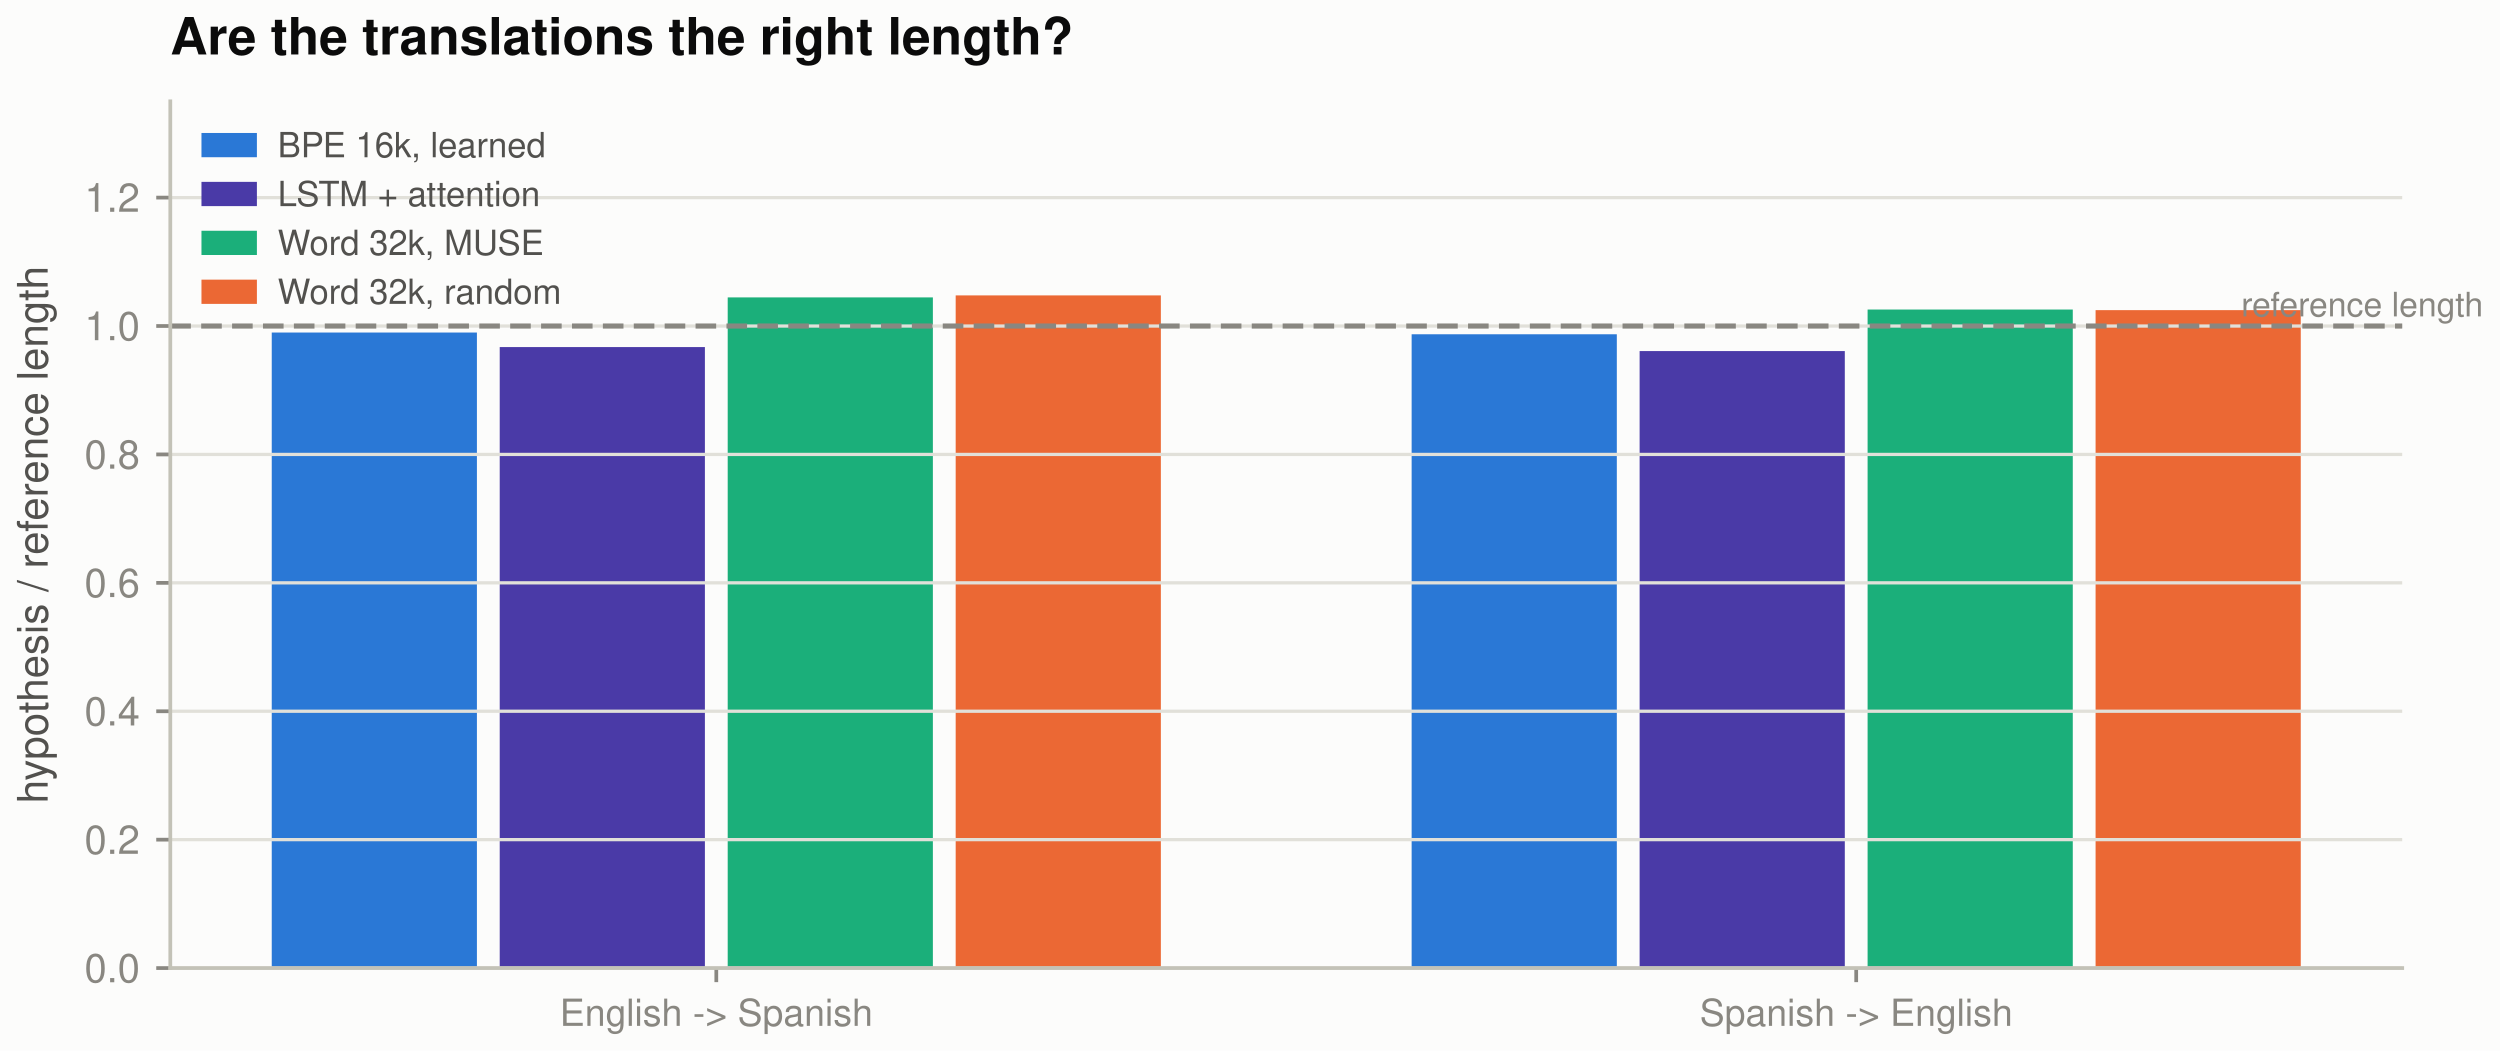
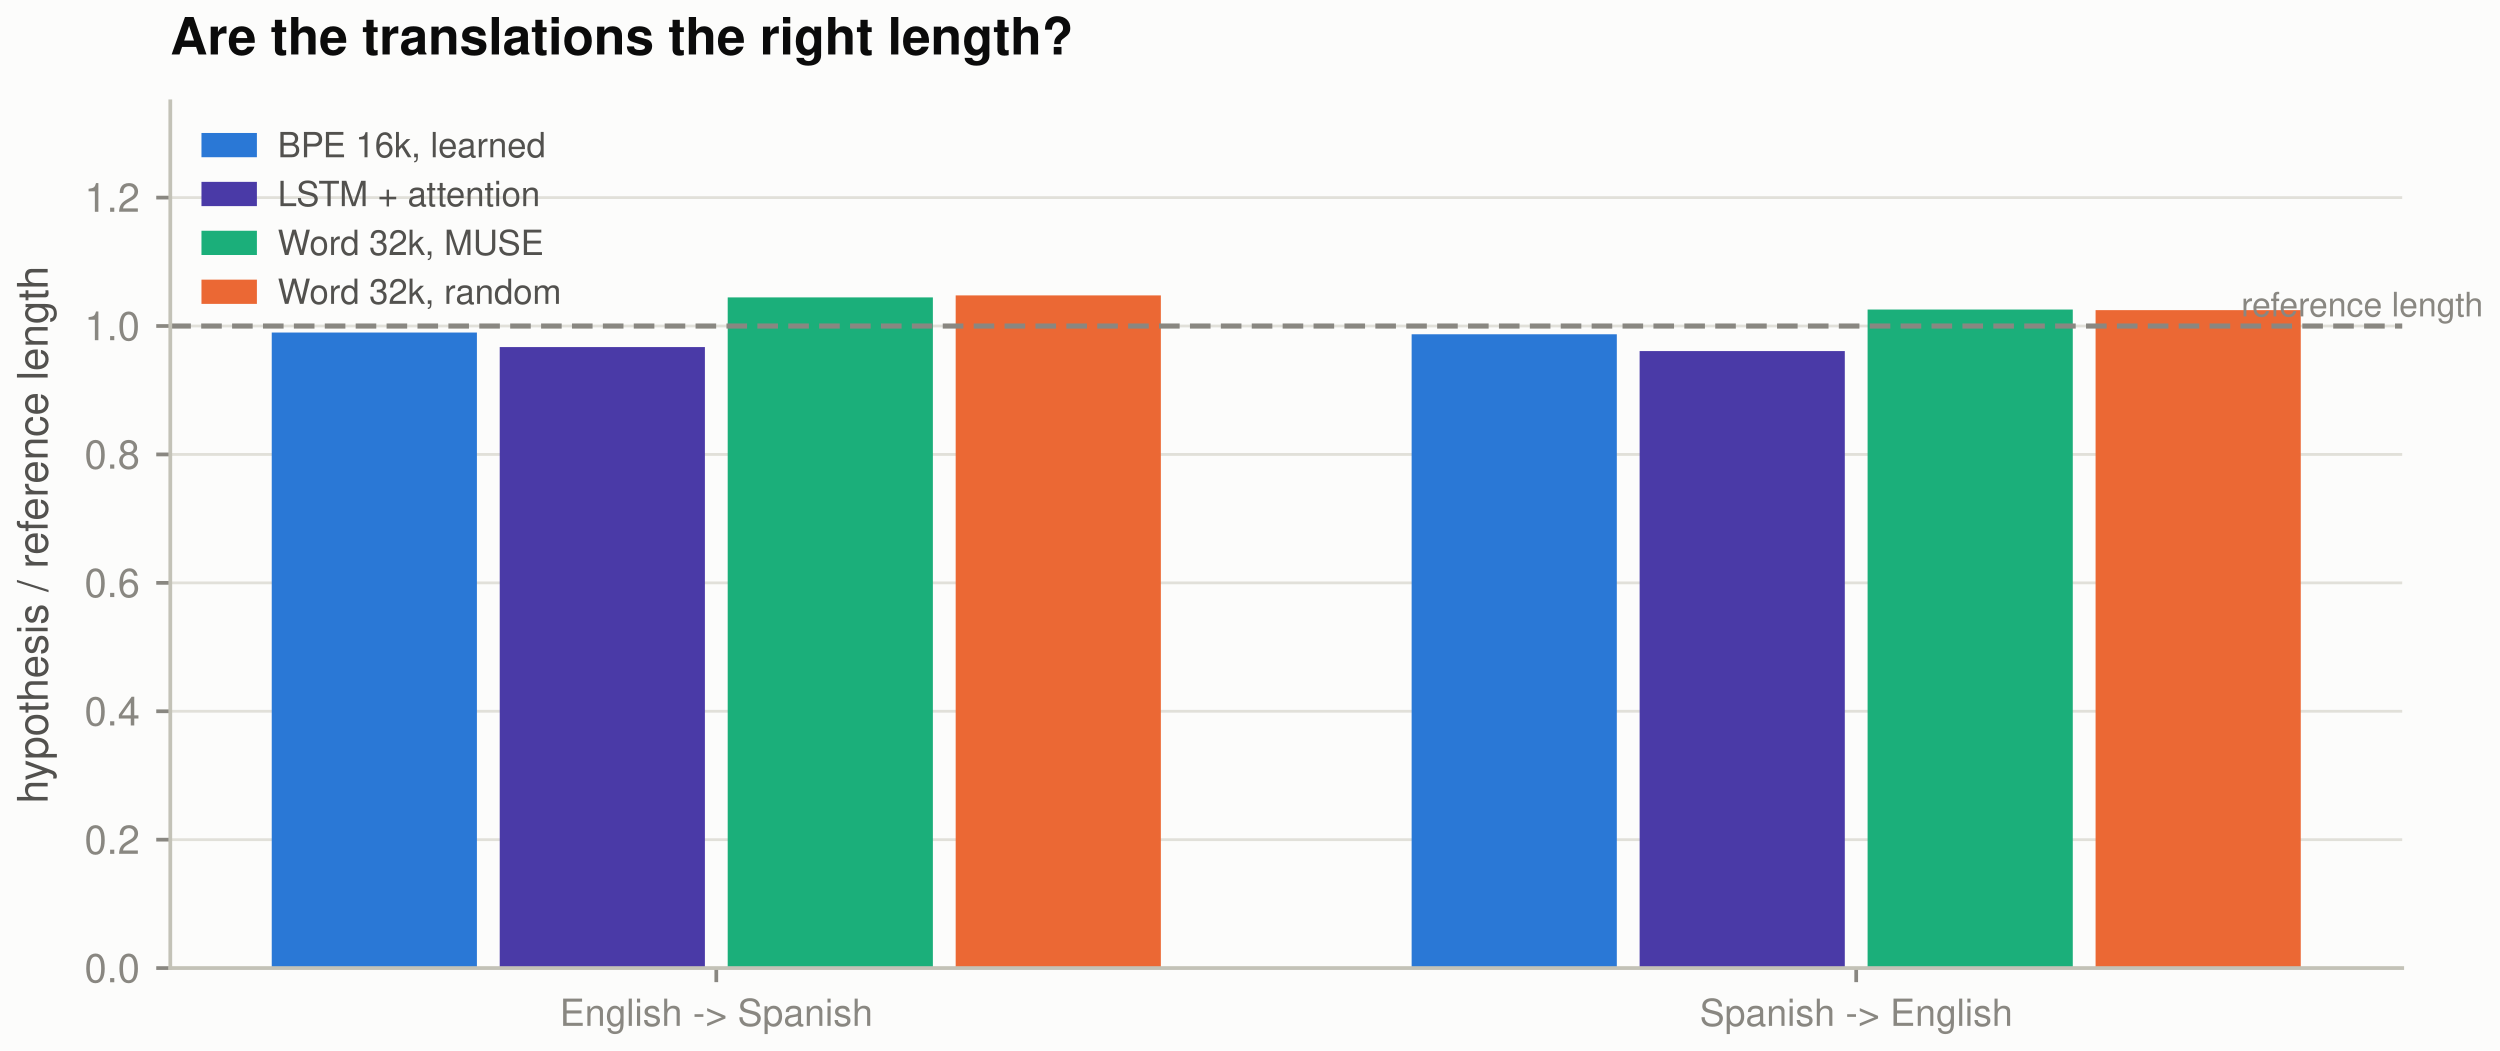
<svg xmlns="http://www.w3.org/2000/svg" xmlns:xlink="http://www.w3.org/1999/xlink" width="534pt" height="224.4pt" viewBox="0 0 534 224.4" version="1.1">
  <defs>
    <style type="text/css">*{stroke-linejoin: round; stroke-linecap: butt}</style>
  </defs>
  <g id="figure_1">
    <g id="patch_1">
      <path d="M 0 224.4  L 534 224.4  L 534 0  L 0 0  z " style="fill: #fcfcfb" />
    </g>
    <g id="axes_1">
      <g id="patch_2">
        <path d="M 36.374 206.78  L 513.113 206.78  L 513.113 21.64  L 36.374 21.64  z " style="fill: #fcfcfb" />
      </g>
-       <g id="patch_3">
-         <path d="M 58.044 206.78  L 101.87 206.78  L 101.87 71.022  L 58.044 71.022  z " clip-path="url(#p058d3002f3)" style="fill: #2a78d6" />
-       </g>
-       <g id="patch_4">
-         <path d="M 301.526 206.78  L 345.353 206.78  L 345.353 71.399  L 301.526 71.399  z " clip-path="url(#p058d3002f3)" style="fill: #2a78d6" />
-       </g>
-       <g id="patch_5">
-         <path d="M 106.74 206.78  L 150.567 206.78  L 150.567 74.133  L 106.74 74.133  z " clip-path="url(#p058d3002f3)" style="fill: #4a3aa7" />
-       </g>
-       <g id="patch_6">
-         <path d="M 350.223 206.78  L 394.05 206.78  L 394.05 74.988  L 350.223 74.988  z " clip-path="url(#p058d3002f3)" style="fill: #4a3aa7" />
-       </g>
-       <g id="patch_7">
-         <path d="M 155.437 206.78  L 199.264 206.78  L 199.264 63.52  L 155.437 63.52  z " clip-path="url(#p058d3002f3)" style="fill: #1baf7a" />
-       </g>
-       <g id="patch_8">
-         <path d="M 398.919 206.78  L 442.746 206.78  L 442.746 66.114  L 398.919 66.114  z " clip-path="url(#p058d3002f3)" style="fill: #1baf7a" />
-       </g>
-       <g id="patch_9">
-         <path d="M 204.133 206.78  L 247.96 206.78  L 247.96 63.103  L 204.133 63.103  z " clip-path="url(#p058d3002f3)" style="fill: #eb6834" />
-       </g>
-       <g id="patch_10">
-         <path d="M 447.616 206.78  L 491.443 206.78  L 491.443 66.249  L 447.616 66.249  z " clip-path="url(#p058d3002f3)" style="fill: #eb6834" />
-       </g>
      <g id="matplotlib.axis_1">
        <g id="xtick_1">
          <g id="line2d_1">
            <defs>
-               <path id="m759ebefd53" d="M 0 0  L 0 3  " style="stroke: #898781; stroke-width: 0.8" />
+               <path id="mb854077b06" d="M 0 0  L 0 3  " style="stroke: #898781; stroke-width: 0.8" />
            </defs>
            <g>
-               <use xlink:href="#m759ebefd53" x="153.002" y="206.78" style="fill: #898781; stroke: #898781; stroke-width: 0.8" />
+               <use xlink:href="#mb854077b06" x="153.002" y="206.78" style="fill: #898781; stroke: #898781; stroke-width: 0.8" />
            </g>
          </g>
          <g id="text_1">
            <text style="font-size: 8px; font-family: 'Helvetica Neue', 'Helvetica', 'Arial', 'DejaVu Sans', sans-serif; text-anchor: middle; fill: #898781" x="153.002" y="219.127" transform="rotate(-0 153.0018 219.127)">English -&gt; Spanish</text>
          </g>
        </g>
        <g id="xtick_2">
          <g id="line2d_2">
            <g>
-               <use xlink:href="#m759ebefd53" x="396.484" y="206.78" style="fill: #898781; stroke: #898781; stroke-width: 0.8" />
+               <use xlink:href="#mb854077b06" x="396.484" y="206.78" style="fill: #898781; stroke: #898781; stroke-width: 0.8" />
            </g>
          </g>
          <g id="text_2">
            <text style="font-size: 8px; font-family: 'Helvetica Neue', 'Helvetica', 'Arial', 'DejaVu Sans', sans-serif; text-anchor: middle; fill: #898781" x="396.484" y="219.127" transform="rotate(-0 396.4844 219.127)">Spanish -&gt; English</text>
          </g>
        </g>
      </g>
      <g id="matplotlib.axis_2">
        <g id="ytick_1">
          <g id="line2d_3">
-             <path d="M 36.374 206.78  L 513.113 206.78  " clip-path="url(#p058d3002f3)" style="fill: none; stroke: #e1e0d9; stroke-width: 0.7; stroke-linecap: round" />
+             <path d="M 36.374 206.78  L 513.113 206.78  " clip-path="url(#p3abce88fe7)" style="fill: none; stroke: #e1e0d9; stroke-width: 0.6; stroke-linecap: round" />
          </g>
          <g id="line2d_4">
            <defs>
-               <path id="ma8746c9376" d="M 0 0  L -3 0  " style="stroke: #898781; stroke-width: 0.8" />
+               <path id="m363235a218" d="M 0 0  L -3 0  " style="stroke: #898781; stroke-width: 0.8" />
            </defs>
            <g>
-               <use xlink:href="#ma8746c9376" x="36.374" y="206.78" style="fill: #898781; stroke: #898781; stroke-width: 0.8" />
+               <use xlink:href="#m363235a218" x="36.374" y="206.78" style="fill: #898781; stroke: #898781; stroke-width: 0.8" />
            </g>
          </g>
          <g id="text_3">
            <text style="font-size: 8.5px; font-family: 'Helvetica Neue', 'Helvetica', 'Arial', 'DejaVu Sans', sans-serif; text-anchor: end; fill: #898781" x="29.874" y="209.814" transform="rotate(-0 29.87367 209.8143)">0.0</text>
          </g>
        </g>
        <g id="ytick_2">
          <g id="line2d_5">
-             <path d="M 36.374 179.351  L 513.113 179.351  " clip-path="url(#p058d3002f3)" style="fill: none; stroke: #e1e0d9; stroke-width: 0.7; stroke-linecap: round" />
+             <path d="M 36.374 179.351  L 513.113 179.351  " clip-path="url(#p3abce88fe7)" style="fill: none; stroke: #e1e0d9; stroke-width: 0.6; stroke-linecap: round" />
          </g>
          <g id="line2d_6">
            <g>
-               <use xlink:href="#ma8746c9376" x="36.374" y="179.351" style="fill: #898781; stroke: #898781; stroke-width: 0.8" />
+               <use xlink:href="#m363235a218" x="36.374" y="179.351" style="fill: #898781; stroke: #898781; stroke-width: 0.8" />
            </g>
          </g>
          <g id="text_4">
            <text style="font-size: 8.5px; font-family: 'Helvetica Neue', 'Helvetica', 'Arial', 'DejaVu Sans', sans-serif; text-anchor: end; fill: #898781" x="29.874" y="182.386" transform="rotate(-0 29.87367 182.3863)">0.2</text>
          </g>
        </g>
        <g id="ytick_3">
          <g id="line2d_7">
-             <path d="M 36.374 151.923  L 513.113 151.923  " clip-path="url(#p058d3002f3)" style="fill: none; stroke: #e1e0d9; stroke-width: 0.7; stroke-linecap: round" />
+             <path d="M 36.374 151.923  L 513.113 151.923  " clip-path="url(#p3abce88fe7)" style="fill: none; stroke: #e1e0d9; stroke-width: 0.6; stroke-linecap: round" />
          </g>
          <g id="line2d_8">
            <g>
-               <use xlink:href="#ma8746c9376" x="36.374" y="151.923" style="fill: #898781; stroke: #898781; stroke-width: 0.8" />
+               <use xlink:href="#m363235a218" x="36.374" y="151.923" style="fill: #898781; stroke: #898781; stroke-width: 0.8" />
            </g>
          </g>
          <g id="text_5">
            <text style="font-size: 8.5px; font-family: 'Helvetica Neue', 'Helvetica', 'Arial', 'DejaVu Sans', sans-serif; text-anchor: end; fill: #898781" x="29.874" y="154.958" transform="rotate(-0 29.87367 154.9582)">0.4</text>
          </g>
        </g>
        <g id="ytick_4">
          <g id="line2d_9">
-             <path d="M 36.374 124.495  L 513.113 124.495  " clip-path="url(#p058d3002f3)" style="fill: none; stroke: #e1e0d9; stroke-width: 0.7; stroke-linecap: round" />
+             <path d="M 36.374 124.495  L 513.113 124.495  " clip-path="url(#p3abce88fe7)" style="fill: none; stroke: #e1e0d9; stroke-width: 0.6; stroke-linecap: round" />
          </g>
          <g id="line2d_10">
            <g>
-               <use xlink:href="#ma8746c9376" x="36.374" y="124.495" style="fill: #898781; stroke: #898781; stroke-width: 0.8" />
+               <use xlink:href="#m363235a218" x="36.374" y="124.495" style="fill: #898781; stroke: #898781; stroke-width: 0.8" />
            </g>
          </g>
          <g id="text_6">
            <text style="font-size: 8.5px; font-family: 'Helvetica Neue', 'Helvetica', 'Arial', 'DejaVu Sans', sans-serif; text-anchor: end; fill: #898781" x="29.874" y="127.53" transform="rotate(-0 29.87367 127.5302)">0.6</text>
          </g>
        </g>
        <g id="ytick_5">
          <g id="line2d_11">
-             <path d="M 36.374 97.067  L 513.113 97.067  " clip-path="url(#p058d3002f3)" style="fill: none; stroke: #e1e0d9; stroke-width: 0.7; stroke-linecap: round" />
+             <path d="M 36.374 97.067  L 513.113 97.067  " clip-path="url(#p3abce88fe7)" style="fill: none; stroke: #e1e0d9; stroke-width: 0.6; stroke-linecap: round" />
          </g>
          <g id="line2d_12">
            <g>
-               <use xlink:href="#ma8746c9376" x="36.374" y="97.067" style="fill: #898781; stroke: #898781; stroke-width: 0.8" />
+               <use xlink:href="#m363235a218" x="36.374" y="97.067" style="fill: #898781; stroke: #898781; stroke-width: 0.8" />
            </g>
          </g>
          <g id="text_7">
            <text style="font-size: 8.5px; font-family: 'Helvetica Neue', 'Helvetica', 'Arial', 'DejaVu Sans', sans-serif; text-anchor: end; fill: #898781" x="29.874" y="100.102" transform="rotate(-0 29.87367 100.1022)">0.8</text>
          </g>
        </g>
        <g id="ytick_6">
          <g id="line2d_13">
-             <path d="M 36.374 69.639  L 513.113 69.639  " clip-path="url(#p058d3002f3)" style="fill: none; stroke: #e1e0d9; stroke-width: 0.7; stroke-linecap: round" />
+             <path d="M 36.374 69.639  L 513.113 69.639  " clip-path="url(#p3abce88fe7)" style="fill: none; stroke: #e1e0d9; stroke-width: 0.6; stroke-linecap: round" />
          </g>
          <g id="line2d_14">
            <g>
-               <use xlink:href="#ma8746c9376" x="36.374" y="69.639" style="fill: #898781; stroke: #898781; stroke-width: 0.8" />
+               <use xlink:href="#m363235a218" x="36.374" y="69.639" style="fill: #898781; stroke: #898781; stroke-width: 0.8" />
            </g>
          </g>
          <g id="text_8">
            <text style="font-size: 8.5px; font-family: 'Helvetica Neue', 'Helvetica', 'Arial', 'DejaVu Sans', sans-serif; text-anchor: end; fill: #898781" x="29.874" y="72.674" transform="rotate(-0 29.87367 72.67413)">1.0</text>
          </g>
        </g>
        <g id="ytick_7">
          <g id="line2d_15">
-             <path d="M 36.374 42.211  L 513.113 42.211  " clip-path="url(#p058d3002f3)" style="fill: none; stroke: #e1e0d9; stroke-width: 0.7; stroke-linecap: round" />
+             <path d="M 36.374 42.211  L 513.113 42.211  " clip-path="url(#p3abce88fe7)" style="fill: none; stroke: #e1e0d9; stroke-width: 0.6; stroke-linecap: round" />
          </g>
          <g id="line2d_16">
            <g>
-               <use xlink:href="#ma8746c9376" x="36.374" y="42.211" style="fill: #898781; stroke: #898781; stroke-width: 0.8" />
+               <use xlink:href="#m363235a218" x="36.374" y="42.211" style="fill: #898781; stroke: #898781; stroke-width: 0.8" />
            </g>
          </g>
          <g id="text_9">
            <text style="font-size: 8.5px; font-family: 'Helvetica Neue', 'Helvetica', 'Arial', 'DejaVu Sans', sans-serif; text-anchor: end; fill: #898781" x="29.874" y="45.246" transform="rotate(-0 29.87367 45.2461)">1.2</text>
          </g>
        </g>
        <g id="text_10">
          <text style="font-size: 9px; font-family: 'Helvetica Neue', 'Helvetica', 'Arial', 'DejaVu Sans', sans-serif; text-anchor: middle; fill: #52514e" x="10.178" y="114.21" transform="rotate(-90 10.17844 114.2099)">hypothesis / reference length</text>
        </g>
      </g>
+       <g id="patch_3">
+         <path d="M 58.044 206.78  L 101.87 206.78  L 101.87 71.022  L 58.044 71.022  z " clip-path="url(#p3abce88fe7)" style="fill: #2a78d6" />
+       </g>
+       <g id="patch_4">
+         <path d="M 301.526 206.78  L 345.353 206.78  L 345.353 71.399  L 301.526 71.399  z " clip-path="url(#p3abce88fe7)" style="fill: #2a78d6" />
+       </g>
+       <g id="patch_5">
+         <path d="M 106.74 206.78  L 150.567 206.78  L 150.567 74.133  L 106.74 74.133  z " clip-path="url(#p3abce88fe7)" style="fill: #4a3aa7" />
+       </g>
+       <g id="patch_6">
+         <path d="M 350.223 206.78  L 394.05 206.78  L 394.05 74.988  L 350.223 74.988  z " clip-path="url(#p3abce88fe7)" style="fill: #4a3aa7" />
+       </g>
+       <g id="patch_7">
+         <path d="M 155.437 206.78  L 199.264 206.78  L 199.264 63.52  L 155.437 63.52  z " clip-path="url(#p3abce88fe7)" style="fill: #1baf7a" />
+       </g>
+       <g id="patch_8">
+         <path d="M 398.919 206.78  L 442.746 206.78  L 442.746 66.114  L 398.919 66.114  z " clip-path="url(#p3abce88fe7)" style="fill: #1baf7a" />
+       </g>
+       <g id="patch_9">
+         <path d="M 204.133 206.78  L 247.96 206.78  L 247.96 63.103  L 204.133 63.103  z " clip-path="url(#p3abce88fe7)" style="fill: #eb6834" />
+       </g>
+       <g id="patch_10">
+         <path d="M 447.616 206.78  L 491.443 206.78  L 491.443 66.249  L 447.616 66.249  z " clip-path="url(#p3abce88fe7)" style="fill: #eb6834" />
+       </g>
      <g id="line2d_17">
-         <path d="M 36.374 69.639  L 513.113 69.639  " clip-path="url(#p058d3002f3)" style="fill: none; stroke-dasharray: 4.4,2.2; stroke-dashoffset: 0; stroke: #898781; stroke-width: 1.1" />
+         <path d="M 36.374 69.639  L 513.113 69.639  " clip-path="url(#p3abce88fe7)" style="fill: none; stroke-dasharray: 4.4,2.2; stroke-dashoffset: 0; stroke: #898781; stroke-width: 1.1" />
      </g>
      <g id="patch_11">
        <path d="M 36.374 206.78  L 36.374 21.64  " style="fill: none; stroke: #c3c2b7; stroke-width: 0.8; stroke-linejoin: miter; stroke-linecap: square" />
      </g>
      <g id="patch_12">
        <path d="M 36.374 206.78  L 513.113 206.78  " style="fill: none; stroke: #c3c2b7; stroke-width: 0.8; stroke-linejoin: miter; stroke-linecap: square" />
      </g>
      <g id="text_11">
        <text style="font-size: 7.2px; font-family: 'Helvetica Neue', 'Helvetica', 'Arial', 'DejaVu Sans', sans-serif; text-anchor: end; fill: #898781" x="530.4" y="67.582" transform="rotate(-0 530.3999 67.58226)">reference length</text>
      </g>
      <g id="text_12">
        <text style="font-weight: 600; font-size: 11px; font-family: 'Helvetica Neue', 'Helvetica', 'Arial', 'DejaVu Sans', sans-serif; text-anchor: start; fill: #0b0b0b" x="36.374" y="11.64" transform="rotate(-0 36.37367 11.64031)">Are the translations the right length?</text>
      </g>
      <g id="legend_1">
        <g id="patch_13">
          <path d="M 43.034 33.584  L 54.874 33.584  L 54.874 28.404  L 43.034 28.404  z " style="fill: #2a78d6" />
        </g>
        <g id="text_13">
          <text style="font-size: 7.4px; font-family: 'Helvetica Neue', 'Helvetica', 'Arial', 'DejaVu Sans', sans-serif; text-anchor: start; fill: #52514e" x="59.314" y="33.584" transform="rotate(-0 59.31367 33.58438)">BPE 16k, learned</text>
        </g>
        <g id="patch_14">
          <path d="M 43.034 44.026  L 54.874 44.026  L 54.874 38.846  L 43.034 38.846  z " style="fill: #4a3aa7" />
        </g>
        <g id="text_14">
          <text style="font-size: 7.4px; font-family: 'Helvetica Neue', 'Helvetica', 'Arial', 'DejaVu Sans', sans-serif; text-anchor: start; fill: #52514e" x="59.314" y="44.026" transform="rotate(-0 59.31367 44.02647)">LSTM + attention</text>
        </g>
        <g id="patch_15">
          <path d="M 43.034 54.469  L 54.874 54.469  L 54.874 49.289  L 43.034 49.289  z " style="fill: #1baf7a" />
        </g>
        <g id="text_15">
          <text style="font-size: 7.4px; font-family: 'Helvetica Neue', 'Helvetica', 'Arial', 'DejaVu Sans', sans-serif; text-anchor: start; fill: #52514e" x="59.314" y="54.469" transform="rotate(-0 59.31367 54.46856)">Word 32k, MUSE</text>
        </g>
        <g id="patch_16">
          <path d="M 43.034 64.911  L 54.874 64.911  L 54.874 59.731  L 43.034 59.731  z " style="fill: #eb6834" />
        </g>
        <g id="text_16">
          <text style="font-size: 7.4px; font-family: 'Helvetica Neue', 'Helvetica', 'Arial', 'DejaVu Sans', sans-serif; text-anchor: start; fill: #52514e" x="59.314" y="64.911" transform="rotate(-0 59.31367 64.91066)">Word 32k, random</text>
        </g>
      </g>
    </g>
  </g>
  <defs>
-     <clipPath id="p058d3002f3">
+     <clipPath id="p3abce88fe7">
      <rect x="36.374" y="21.64" width="476.739" height="185.139" />
    </clipPath>
  </defs>
</svg>
